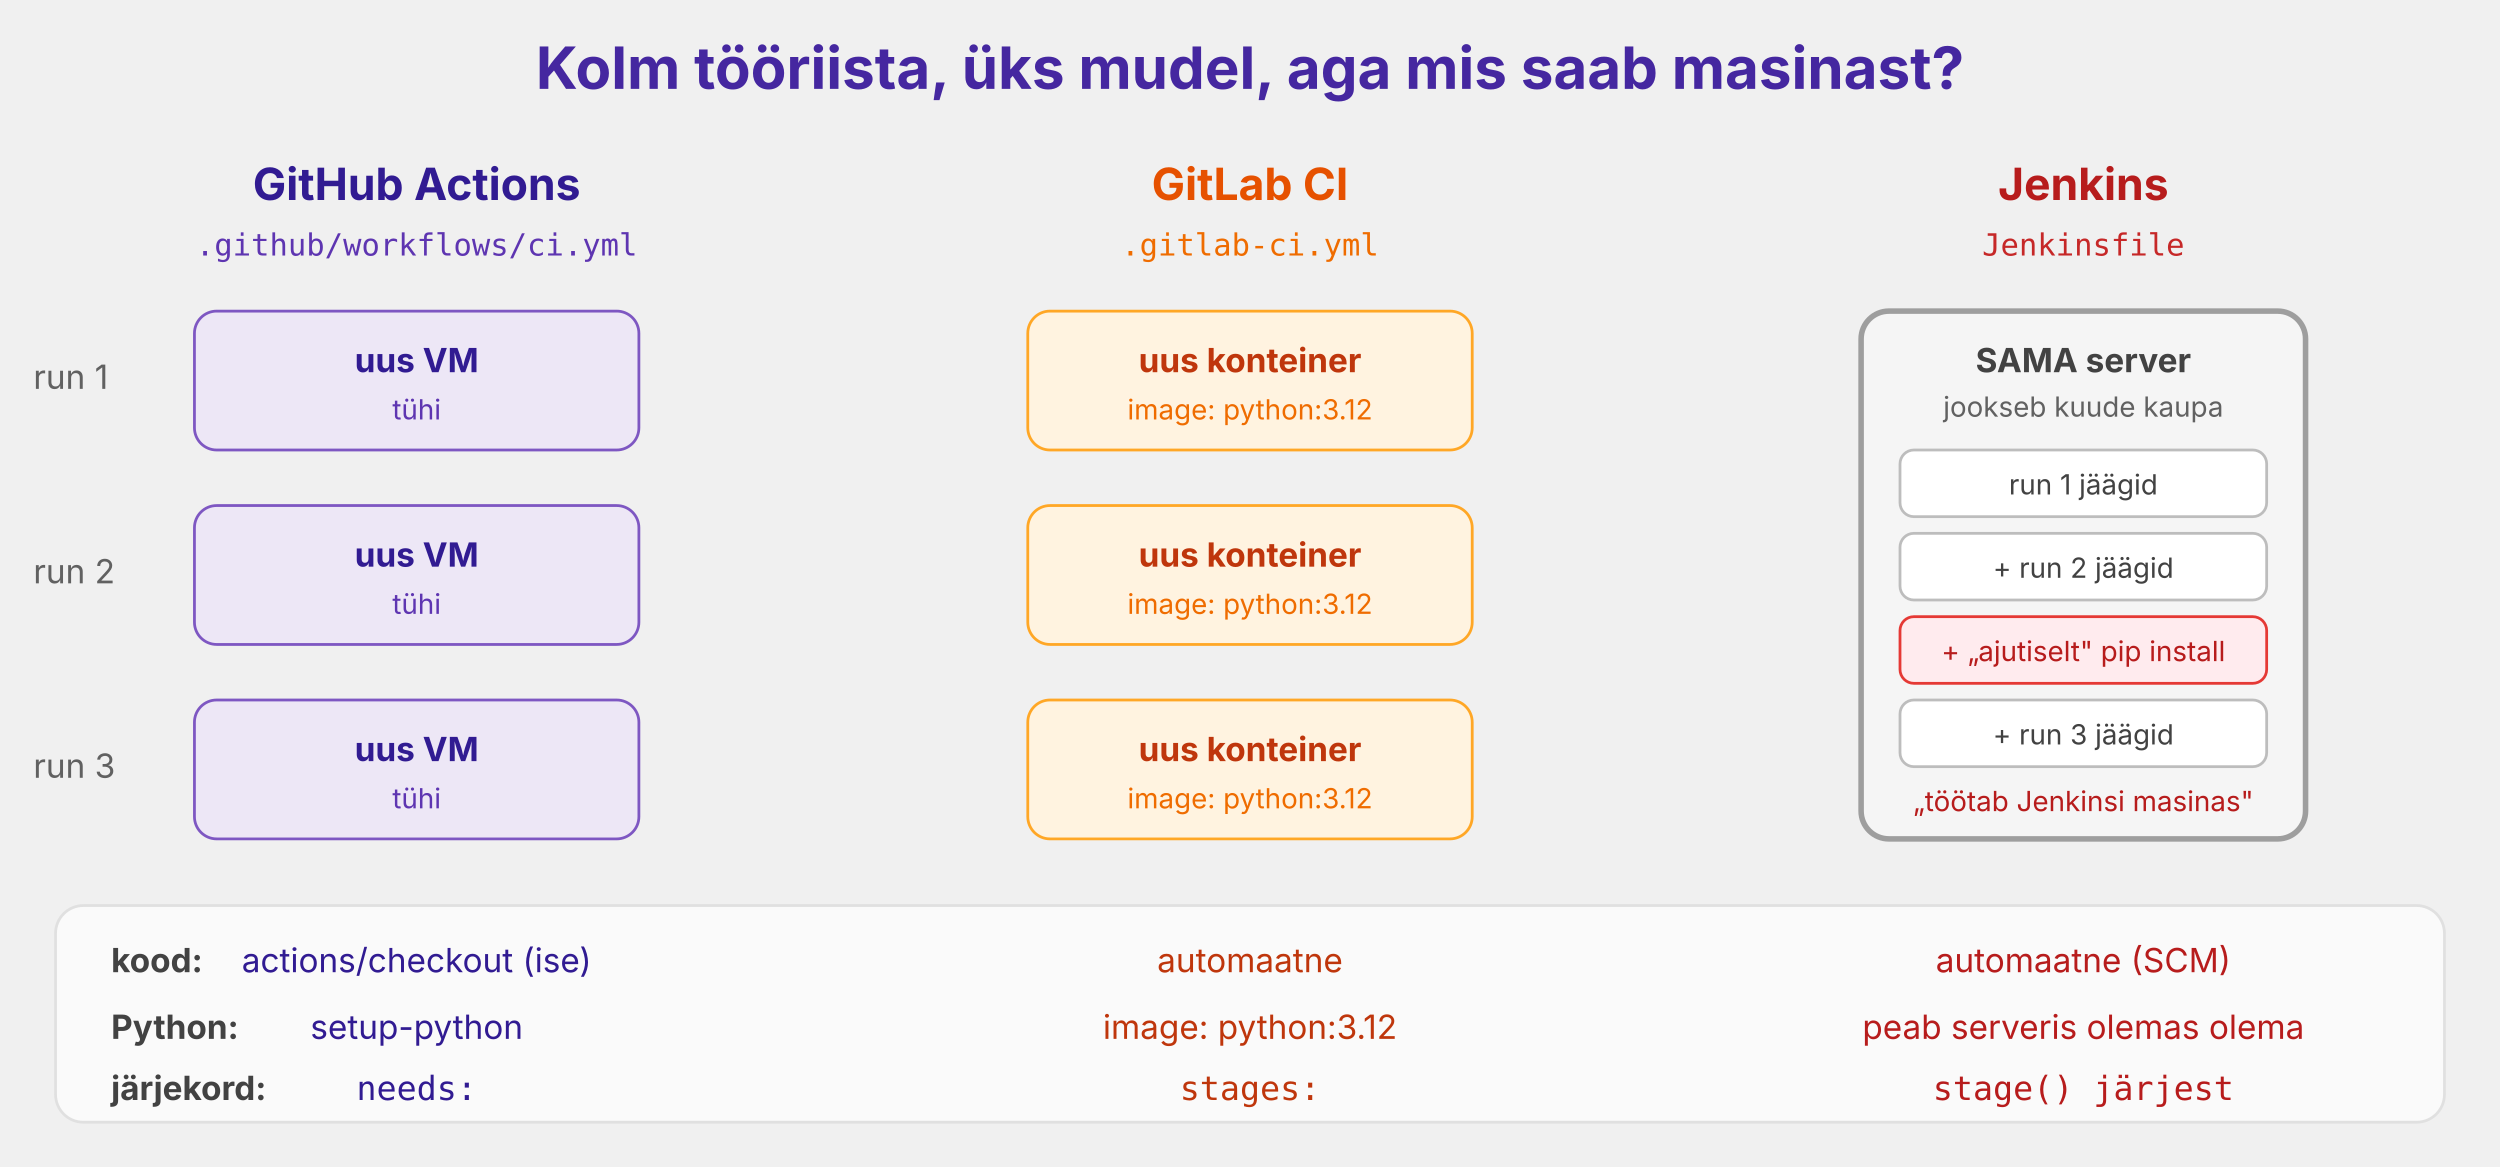
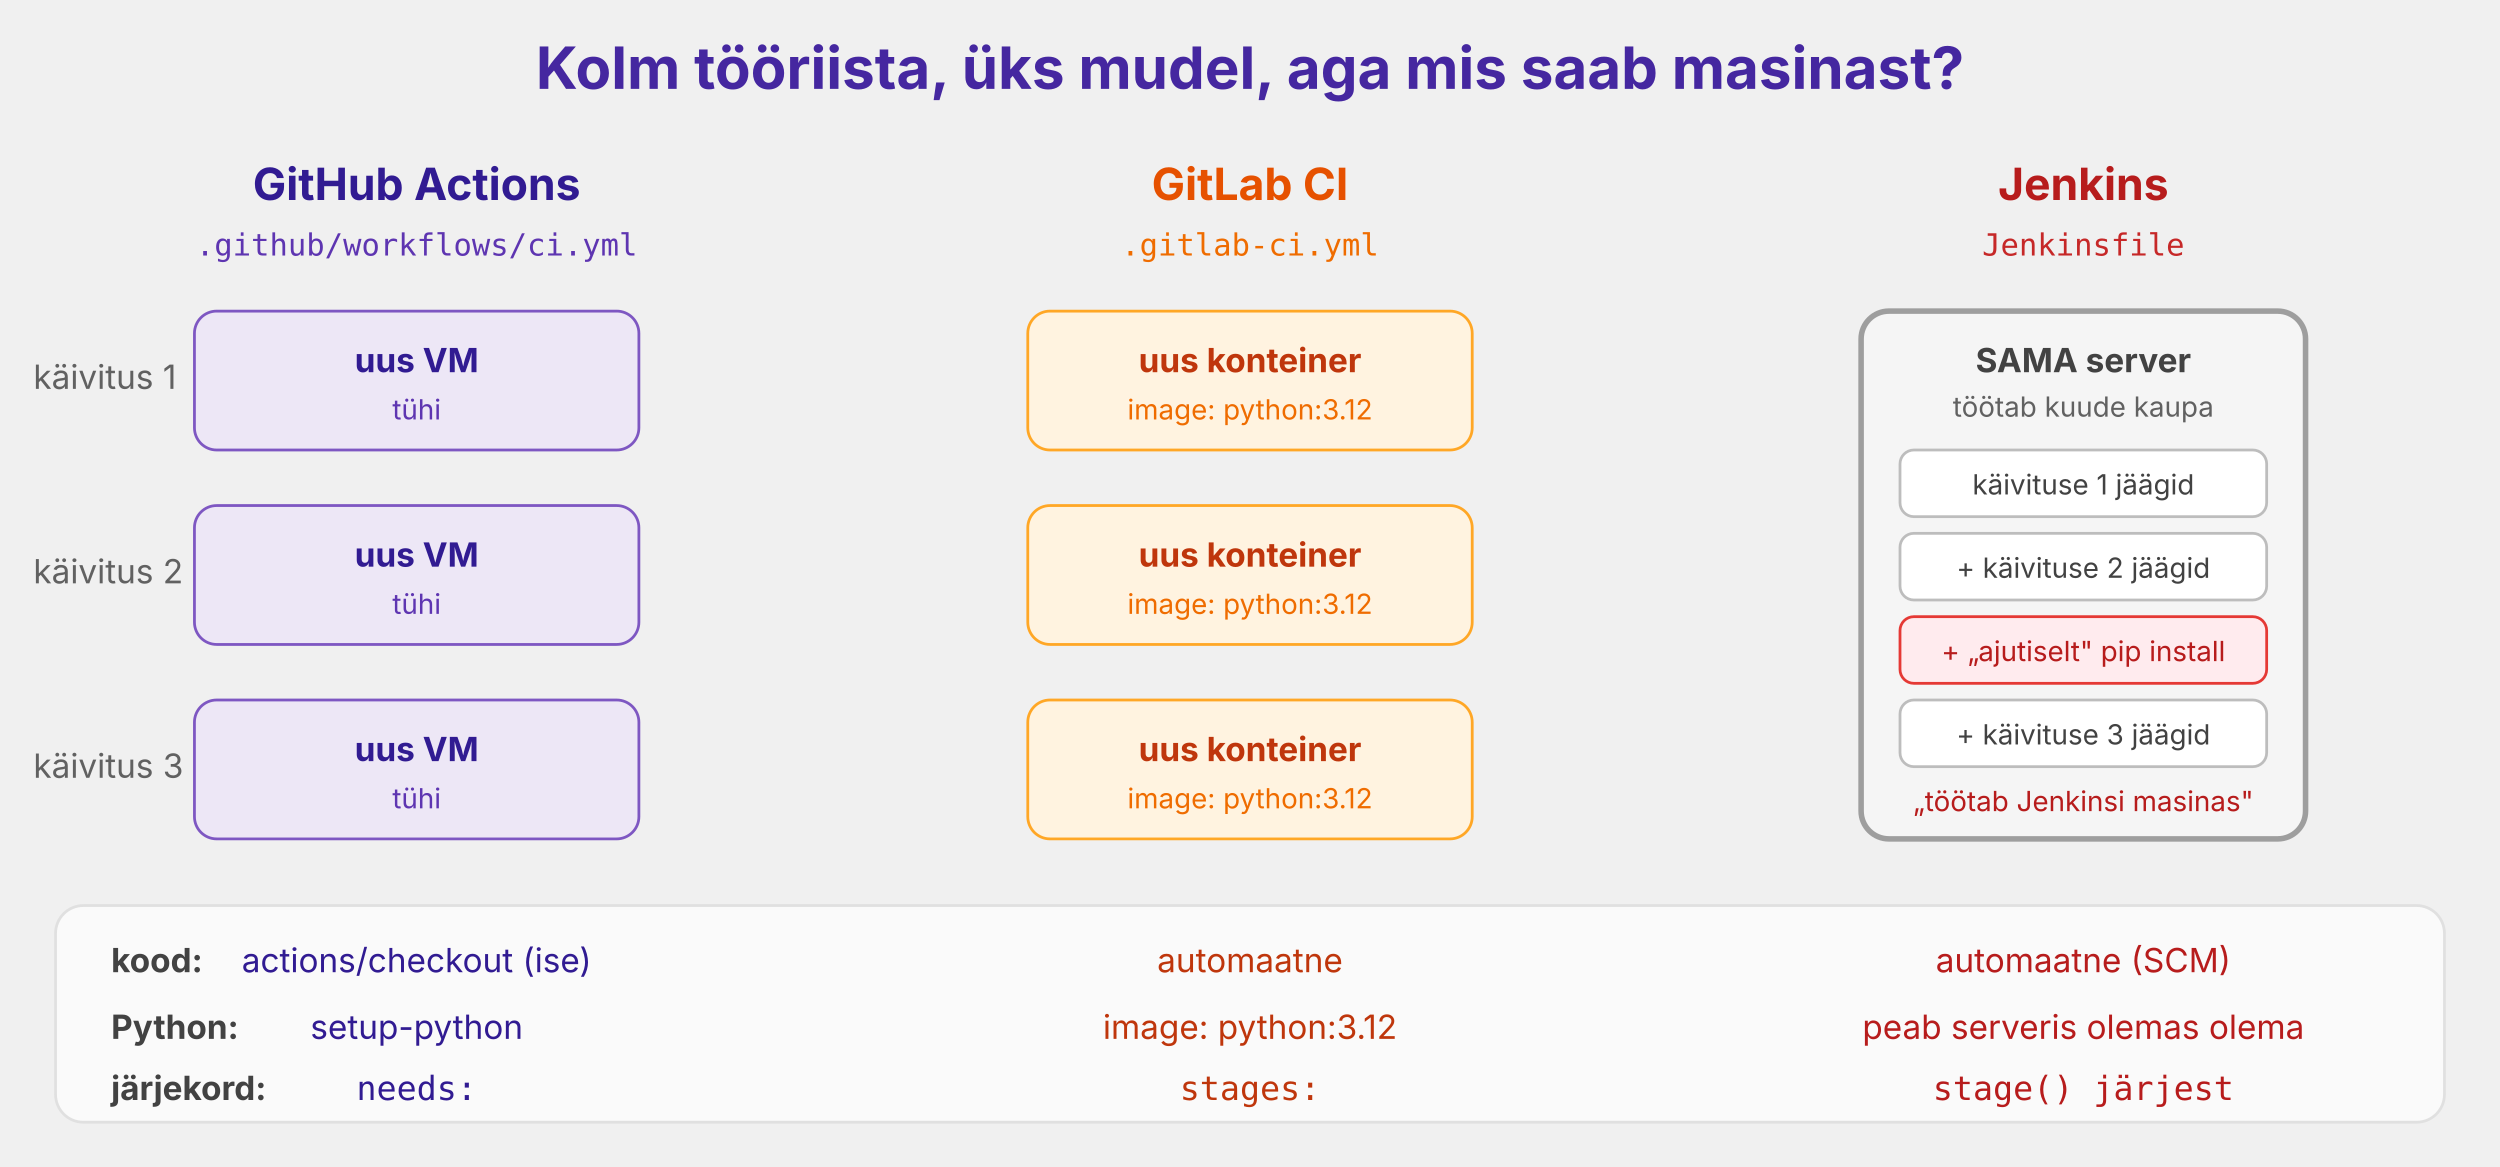
<svg xmlns="http://www.w3.org/2000/svg" viewBox="0 0 900 420" font-family="Inter, -apple-system, sans-serif">
  <text x="450" y="32" text-anchor="middle" font-size="21" font-weight="700" fill="#4527a0">Kolm tööriista, üks mudel, aga mis saab masinast?</text>
  <g font-size="16" font-weight="700" text-anchor="middle">
    <text x="150" y="72" fill="#311b92">GitHub Actions</text>
    <text x="450" y="72" fill="#e65100">GitLab CI</text>
    <text x="750" y="72" fill="#b71c1c">Jenkins</text>
  </g>
  <g font-size="11" text-anchor="middle" font-family="ui-monospace, Menlo, monospace">
    <text x="150" y="92" fill="#5e35b1">.github/workflows/ci.yml</text>
    <text x="450" y="92" fill="#ef6c00">.gitlab-ci.yml</text>
    <text x="750" y="92" fill="#c62828">Jenkinsfile</text>
  </g>
  <g font-size="12" fill="#616161">
-     <text x="12" y="140">run 1</text>
-     <text x="12" y="210">run 2</text>
-     <text x="12" y="280">run 3</text>
+     <text x="12" y="140">käivitus 1</text>
+     <text x="12" y="210">käivitus 2</text>
+     <text x="12" y="280">käivitus 3</text>
  </g>
  <g font-size="12" text-anchor="middle">
    <rect x="70" y="112" width="160" height="50" rx="8" fill="#ede7f6" stroke="#7e57c2" />
    <text x="150" y="134" fill="#311b92" font-weight="700">uus VM</text>
    <text x="150" y="151" font-size="10" fill="#5e35b1">tühi</text>
    <rect x="70" y="182" width="160" height="50" rx="8" fill="#ede7f6" stroke="#7e57c2" />
    <text x="150" y="204" fill="#311b92" font-weight="700">uus VM</text>
    <text x="150" y="221" font-size="10" fill="#5e35b1">tühi</text>
    <rect x="70" y="252" width="160" height="50" rx="8" fill="#ede7f6" stroke="#7e57c2" />
    <text x="150" y="274" fill="#311b92" font-weight="700">uus VM</text>
    <text x="150" y="291" font-size="10" fill="#5e35b1">tühi</text>
    <rect x="370" y="112" width="160" height="50" rx="8" fill="#fff3e0" stroke="#ffa726" />
    <text x="450" y="134" fill="#bf360c" font-weight="700">uus konteiner</text>
    <text x="450" y="151" font-size="10" fill="#ef6c00">image: python:3.12</text>
    <rect x="370" y="182" width="160" height="50" rx="8" fill="#fff3e0" stroke="#ffa726" />
    <text x="450" y="204" fill="#bf360c" font-weight="700">uus konteiner</text>
    <text x="450" y="221" font-size="10" fill="#ef6c00">image: python:3.12</text>
    <rect x="370" y="252" width="160" height="50" rx="8" fill="#fff3e0" stroke="#ffa726" />
    <text x="450" y="274" fill="#bf360c" font-weight="700">uus konteiner</text>
    <text x="450" y="291" font-size="10" fill="#ef6c00">image: python:3.12</text>
    <rect x="670" y="112" width="160" height="190" rx="10" fill="#f5f5f5" stroke="#9e9e9e" stroke-width="2" />
    <text x="750" y="134" fill="#424242" font-weight="700">SAMA server</text>
-     <text x="750" y="150" font-size="10" fill="#616161">jookseb kuude kaupa</text>
+     <text x="750" y="150" font-size="10" fill="#616161">töötab kuude kaupa</text>
    <rect x="684" y="162" width="132" height="24" rx="5" fill="#fff" stroke="#bdbdbd" />
-     <text x="750" y="178" font-size="10" fill="#424242">run 1 jäägid</text>
+     <text x="750" y="178" font-size="10" fill="#424242">käivituse 1 jäägid</text>
    <rect x="684" y="192" width="132" height="24" rx="5" fill="#fff" stroke="#bdbdbd" />
-     <text x="750" y="208" font-size="10" fill="#424242">+ run 2 jäägid</text>
+     <text x="750" y="208" font-size="10" fill="#424242">+ käivituse 2 jäägid</text>
    <rect x="684" y="222" width="132" height="24" rx="5" fill="#ffebee" stroke="#e53935" />
    <text x="750" y="238" font-size="10" fill="#b71c1c">+ „ajutiselt" pip install</text>
    <rect x="684" y="252" width="132" height="24" rx="5" fill="#fff" stroke="#bdbdbd" />
-     <text x="750" y="268" font-size="10" fill="#424242">+ run 3 jäägid</text>
+     <text x="750" y="268" font-size="10" fill="#424242">+ käivituse 3 jäägid</text>
    <text x="750" y="292" font-size="10" fill="#b71c1c">„töötab Jenkinsi masinas"</text>
  </g>
  <g font-size="12">
    <rect x="20" y="326" width="860" height="78" rx="10" fill="#fafafa" stroke="#e0e0e0" />
    <text x="40" y="350" font-weight="700" fill="#424242">kood:</text>
    <text x="150" y="350" text-anchor="middle" fill="#311b92">actions/checkout (ise)</text>
    <text x="450" y="350" text-anchor="middle" fill="#bf360c">automaatne</text>
    <text x="750" y="350" text-anchor="middle" fill="#b71c1c">automaatne (SCM)</text>
    <text x="40" y="374" font-weight="700" fill="#424242">Python:</text>
    <text x="150" y="374" text-anchor="middle" fill="#311b92">setup-python</text>
    <text x="450" y="374" text-anchor="middle" fill="#bf360c">image: python:3.12</text>
    <text x="750" y="374" text-anchor="middle" fill="#b71c1c">peab serveris olemas olema</text>
    <text x="40" y="396" font-weight="700" fill="#424242">järjekord:</text>
    <text x="150" y="396" text-anchor="middle" fill="#311b92" font-family="ui-monospace, Menlo, monospace">needs:</text>
    <text x="450" y="396" text-anchor="middle" fill="#bf360c" font-family="ui-monospace, Menlo, monospace">stages:</text>
    <text x="750" y="396" text-anchor="middle" fill="#b71c1c" font-family="ui-monospace, Menlo, monospace">stage() järjest</text>
  </g>
</svg>
